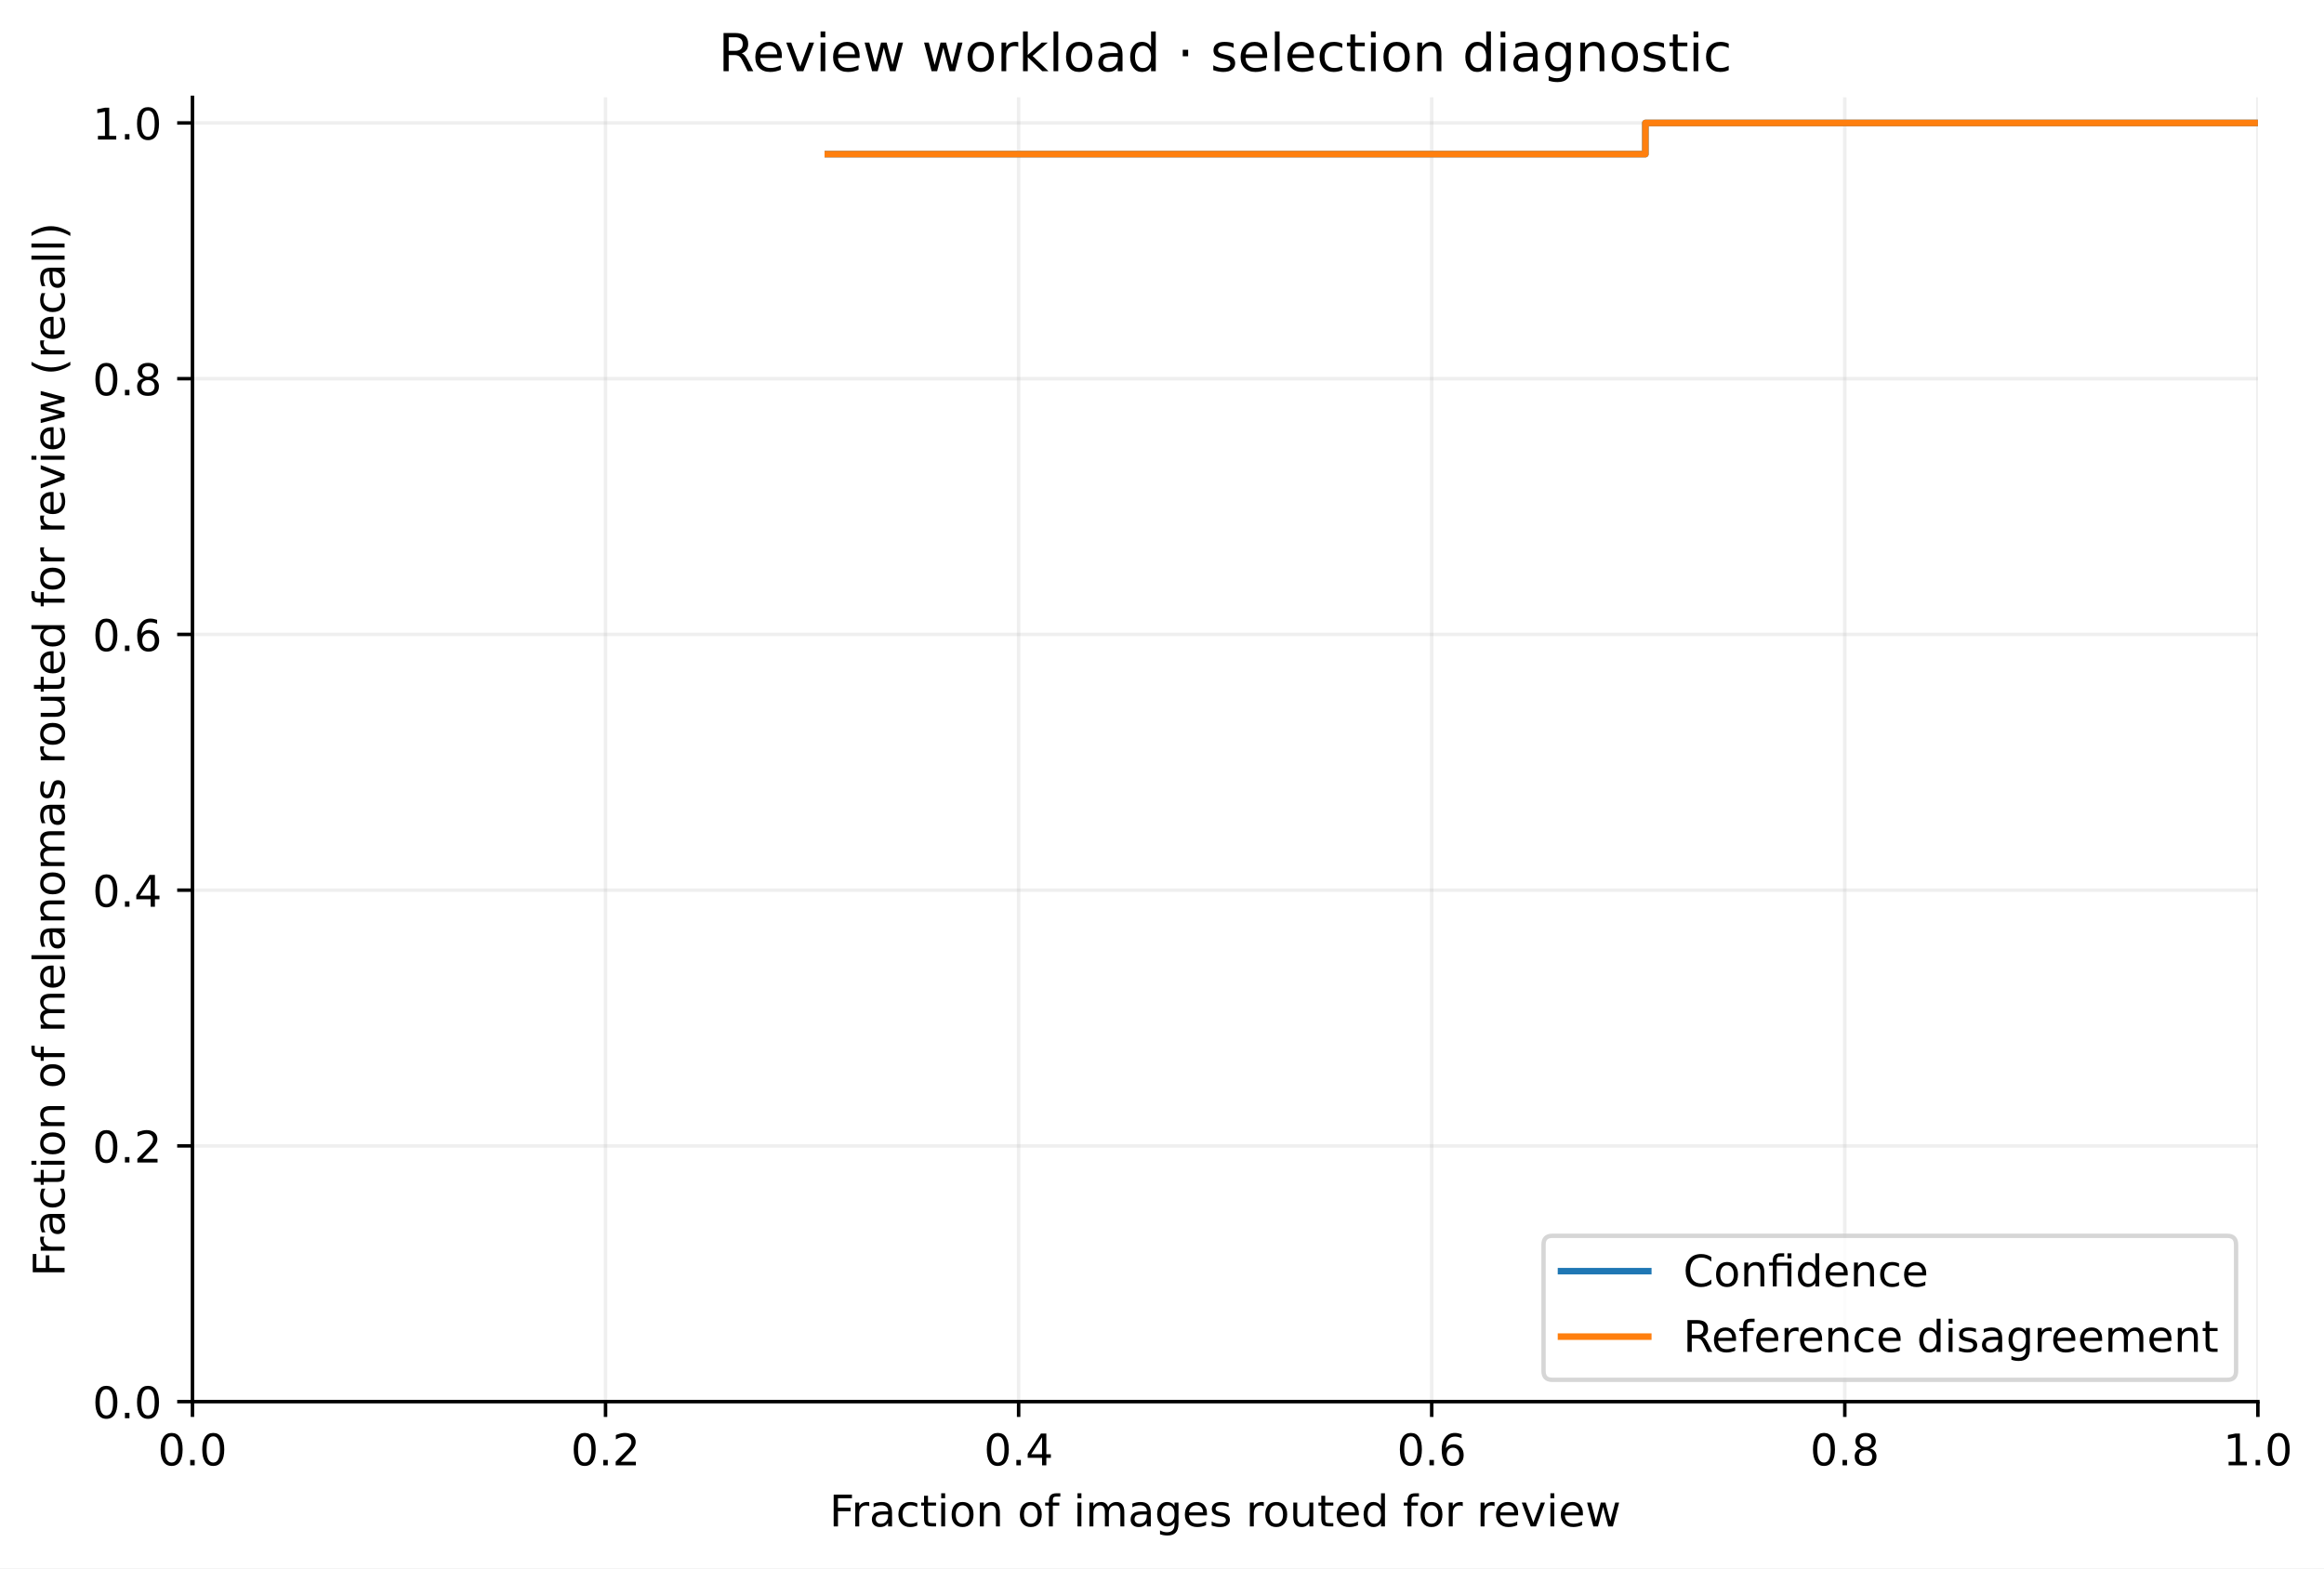
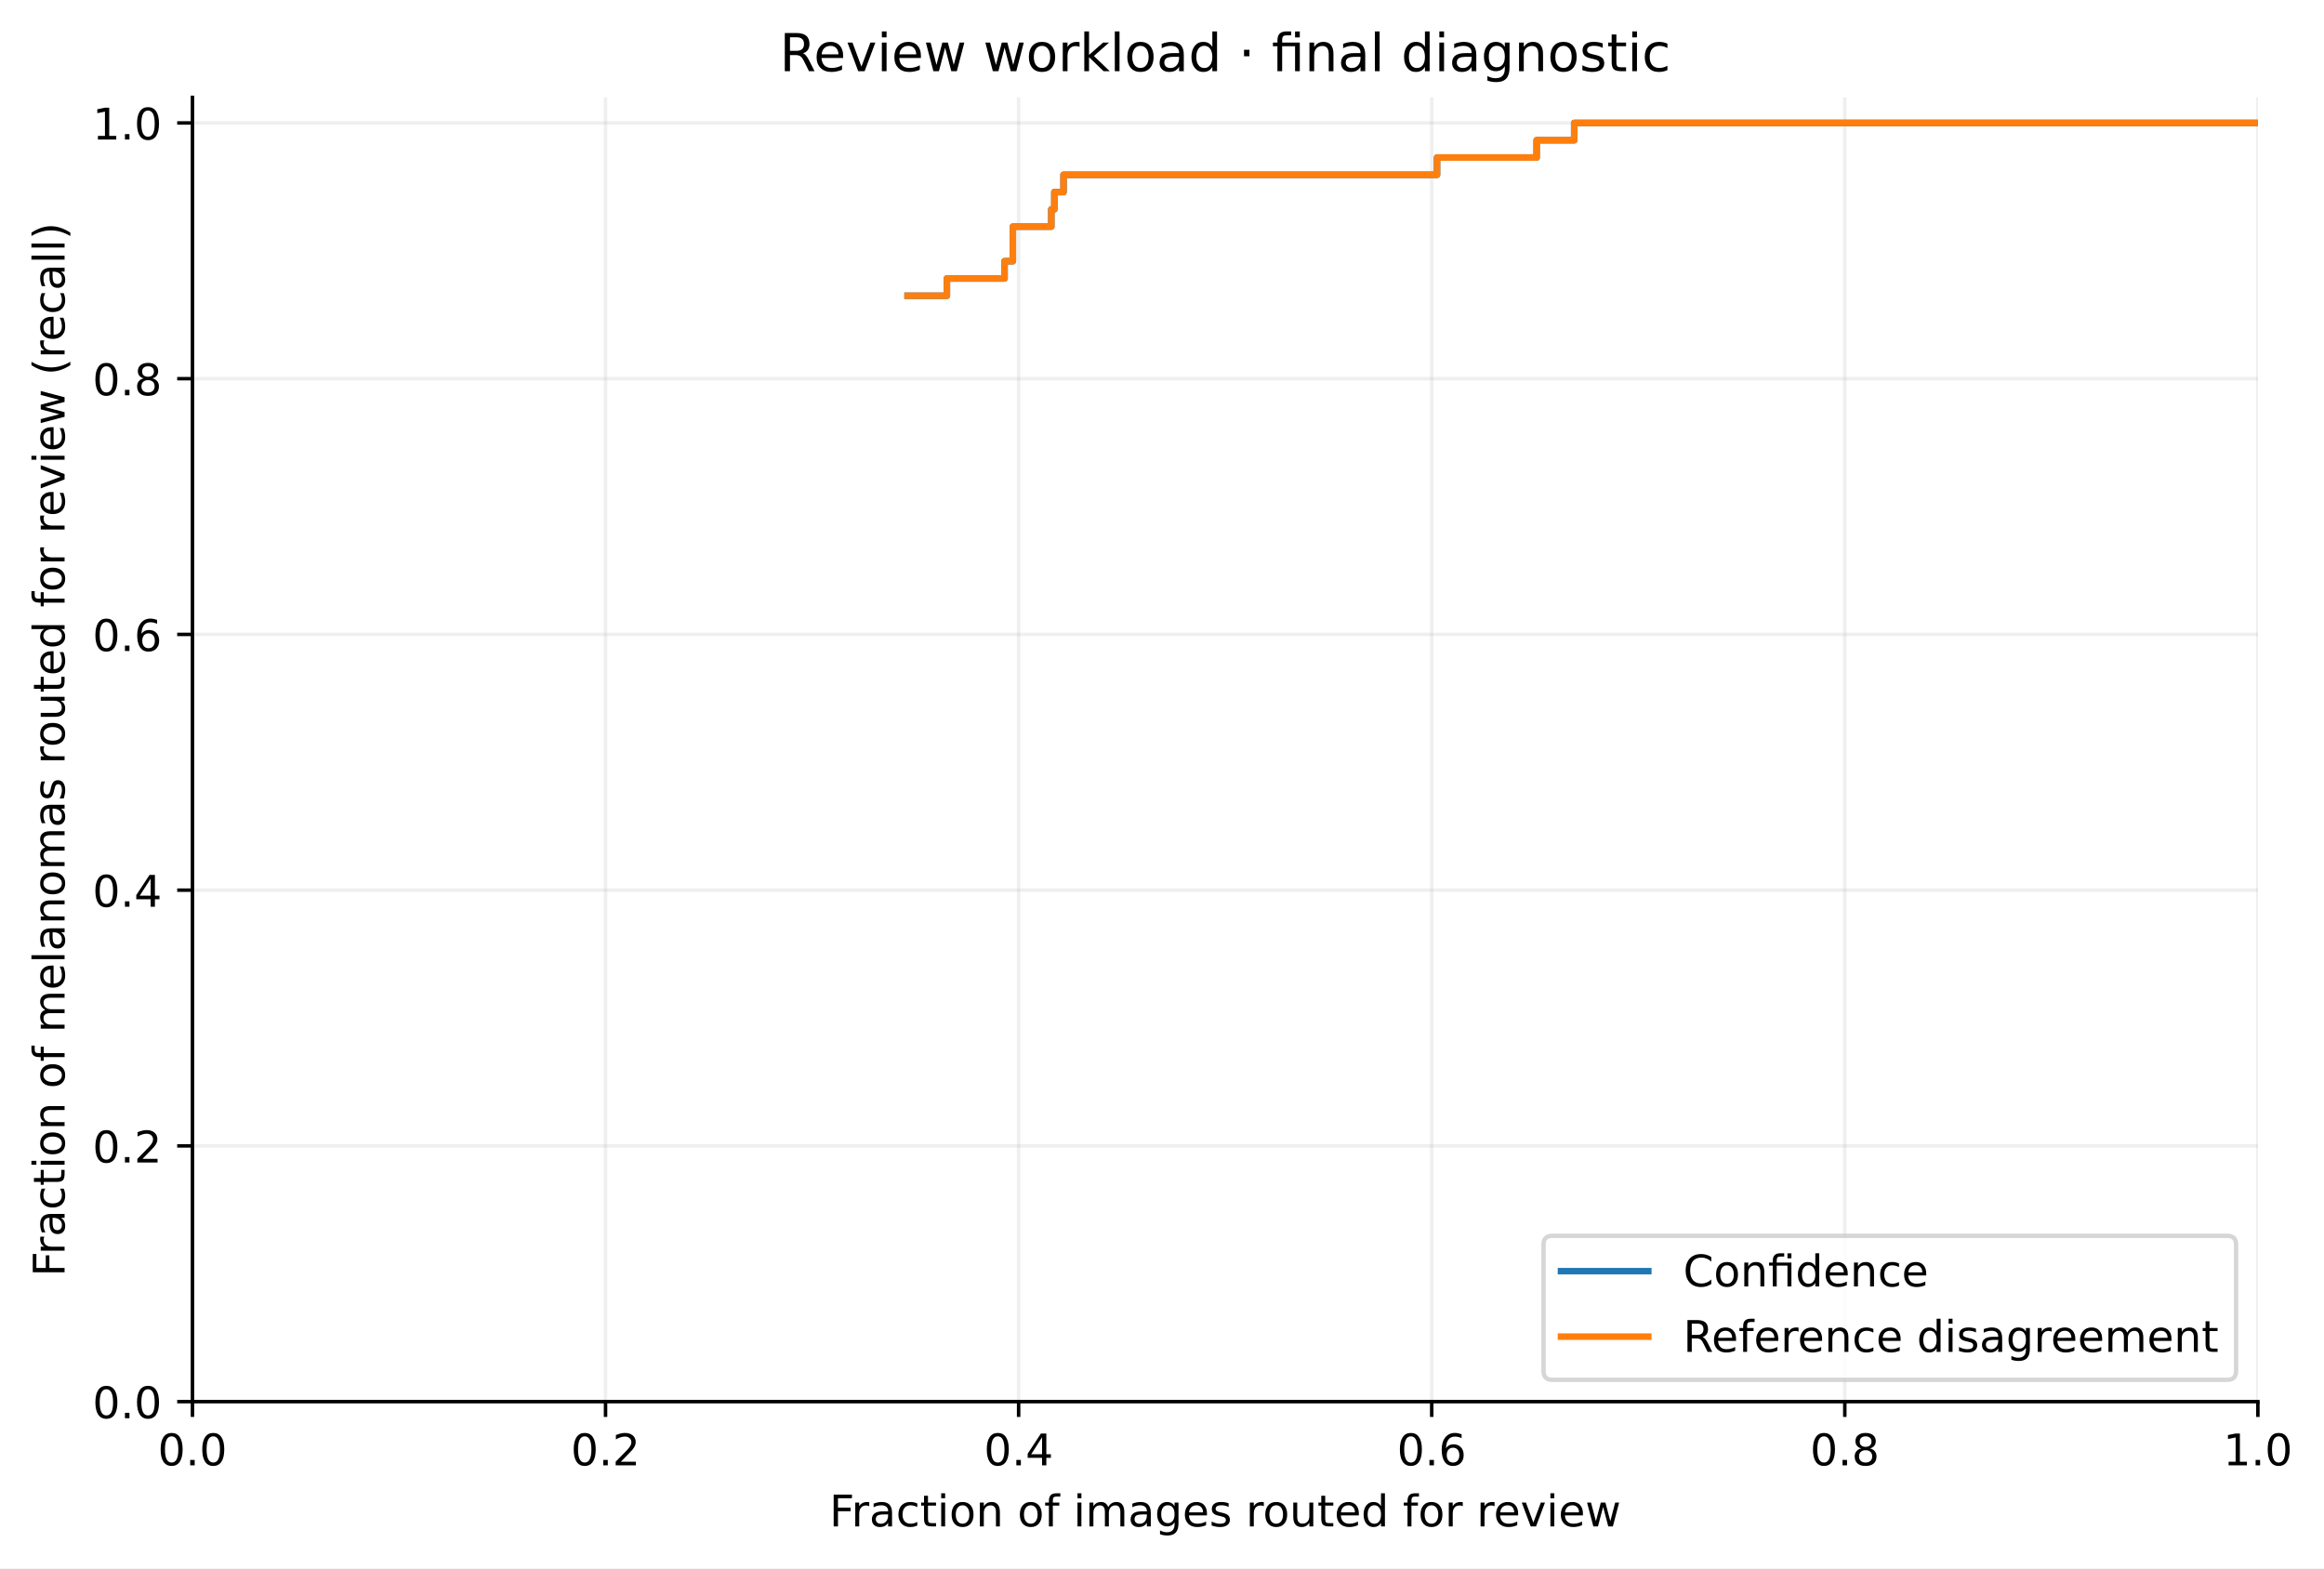
<svg xmlns="http://www.w3.org/2000/svg" xmlns:xlink="http://www.w3.org/1999/xlink" width="532.573pt" height="359.437pt" viewBox="0 0 532.573 359.437" version="1.1">
  <defs>
    <style type="text/css">*{stroke-linejoin: round; stroke-linecap: butt}</style>
  </defs>
  <g id="figure_1">
    <g id="patch_1">
      <path d="M 0 359.437  L 532.573 359.437  L 532.573 0  L 0 0  z " style="fill: #ffffff" />
    </g>
    <g id="axes_1">
      <g id="patch_2">
        <path d="M 44.104 321.236  L 517.422 321.236  L 517.422 22.318  L 44.104 22.318  z " style="fill: #ffffff" />
      </g>
      <g id="matplotlib.axis_1">
        <g id="xtick_1">
          <g id="line2d_1">
-             <path d="M 44.104 321.236  L 44.104 22.318  " clip-path="url(#p754aa98aa4)" style="fill: none; stroke: #b0b0b0; stroke-opacity: 0.2; stroke-width: 0.8; stroke-linecap: square" />
+             <path d="M 44.104 321.236  L 44.104 22.318  " clip-path="url(#p51bff53944)" style="fill: none; stroke: #b0b0b0; stroke-opacity: 0.2; stroke-width: 0.8; stroke-linecap: square" />
          </g>
          <g id="line2d_2">
            <defs>
-               <path id="m0da8459973" d="M 0 0  L 0 3.5  " style="stroke: #000000; stroke-width: 0.8" />
+               <path id="mc8505d8025" d="M 0 0  L 0 3.5  " style="stroke: #000000; stroke-width: 0.8" />
            </defs>
            <g>
-               <use xlink:href="#m0da8459973" x="44.104" y="321.236" style="stroke: #000000; stroke-width: 0.8" />
+               <use xlink:href="#mc8505d8025" x="44.104" y="321.236" style="stroke: #000000; stroke-width: 0.8" />
            </g>
          </g>
          <g id="text_1">
            <g transform="translate(36.15234 335.8334) scale(0.1 -0.1)">
              <defs>
                <path id="DejaVuSans-13" d="M 2034 4250  Q 1547 4250 1301 3770  Q 1056 3291 1056 2328  Q 1056 1369 1301 889  Q 1547 409 2034 409  Q 2525 409 2770 889  Q 3016 1369 3016 2328  Q 3016 3291 2770 3770  Q 2525 4250 2034 4250  z M 2034 4750  Q 2819 4750 3233 4129  Q 3647 3509 3647 2328  Q 3647 1150 3233 529  Q 2819 -91 2034 -91  Q 1250 -91 836 529  Q 422 1150 422 2328  Q 422 3509 836 4129  Q 1250 4750 2034 4750  z " transform="scale(0.015625)" />
                <path id="DejaVuSans-11" d="M 684 794  L 1344 794  L 1344 0  L 684 0  L 684 794  z " transform="scale(0.015625)" />
              </defs>
              <use xlink:href="#DejaVuSans-13" />
              <use xlink:href="#DejaVuSans-11" transform="translate(63.625 0)" />
              <use xlink:href="#DejaVuSans-13" transform="translate(95.40625 0)" />
            </g>
          </g>
        </g>
        <g id="xtick_2">
          <g id="line2d_3">
-             <path d="M 138.767 321.236  L 138.767 22.318  " clip-path="url(#p754aa98aa4)" style="fill: none; stroke: #b0b0b0; stroke-opacity: 0.2; stroke-width: 0.8; stroke-linecap: square" />
+             <path d="M 138.767 321.236  L 138.767 22.318  " clip-path="url(#p51bff53944)" style="fill: none; stroke: #b0b0b0; stroke-opacity: 0.2; stroke-width: 0.8; stroke-linecap: square" />
          </g>
          <g id="line2d_4">
            <g>
-               <use xlink:href="#m0da8459973" x="138.767" y="321.236" style="stroke: #000000; stroke-width: 0.8" />
+               <use xlink:href="#mc8505d8025" x="138.767" y="321.236" style="stroke: #000000; stroke-width: 0.8" />
            </g>
          </g>
          <g id="text_2">
            <g transform="translate(130.8159 335.8334) scale(0.1 -0.1)">
              <defs>
                <path id="DejaVuSans-15" d="M 1228 531  L 3431 531  L 3431 0  L 469 0  L 469 531  Q 828 903 1448 1529  Q 2069 2156 2228 2338  Q 2531 2678 2651 2914  Q 2772 3150 2772 3378  Q 2772 3750 2511 3984  Q 2250 4219 1831 4219  Q 1534 4219 1204 4116  Q 875 4013 500 3803  L 500 4441  Q 881 4594 1212 4672  Q 1544 4750 1819 4750  Q 2544 4750 2975 4387  Q 3406 4025 3406 3419  Q 3406 3131 3298 2873  Q 3191 2616 2906 2266  Q 2828 2175 2409 1742  Q 1991 1309 1228 531  z " transform="scale(0.015625)" />
              </defs>
              <use xlink:href="#DejaVuSans-13" />
              <use xlink:href="#DejaVuSans-11" transform="translate(63.625 0)" />
              <use xlink:href="#DejaVuSans-15" transform="translate(95.40625 0)" />
            </g>
          </g>
        </g>
        <g id="xtick_3">
          <g id="line2d_5">
-             <path d="M 233.431 321.236  L 233.431 22.318  " clip-path="url(#p754aa98aa4)" style="fill: none; stroke: #b0b0b0; stroke-opacity: 0.2; stroke-width: 0.8; stroke-linecap: square" />
+             <path d="M 233.431 321.236  L 233.431 22.318  " clip-path="url(#p51bff53944)" style="fill: none; stroke: #b0b0b0; stroke-opacity: 0.2; stroke-width: 0.8; stroke-linecap: square" />
          </g>
          <g id="line2d_6">
            <g>
-               <use xlink:href="#m0da8459973" x="233.431" y="321.236" style="stroke: #000000; stroke-width: 0.8" />
+               <use xlink:href="#mc8505d8025" x="233.431" y="321.236" style="stroke: #000000; stroke-width: 0.8" />
            </g>
          </g>
          <g id="text_3">
            <g transform="translate(225.4794 335.8334) scale(0.1 -0.1)">
              <defs>
                <path id="DejaVuSans-17" d="M 2419 4116  L 825 1625  L 2419 1625  L 2419 4116  z M 2253 4666  L 3047 4666  L 3047 1625  L 3713 1625  L 3713 1100  L 3047 1100  L 3047 0  L 2419 0  L 2419 1100  L 313 1100  L 313 1709  L 2253 4666  z " transform="scale(0.015625)" />
              </defs>
              <use xlink:href="#DejaVuSans-13" />
              <use xlink:href="#DejaVuSans-11" transform="translate(63.625 0)" />
              <use xlink:href="#DejaVuSans-17" transform="translate(95.40625 0)" />
            </g>
          </g>
        </g>
        <g id="xtick_4">
          <g id="line2d_7">
-             <path d="M 328.094 321.236  L 328.094 22.318  " clip-path="url(#p754aa98aa4)" style="fill: none; stroke: #b0b0b0; stroke-opacity: 0.2; stroke-width: 0.8; stroke-linecap: square" />
+             <path d="M 328.094 321.236  L 328.094 22.318  " clip-path="url(#p51bff53944)" style="fill: none; stroke: #b0b0b0; stroke-opacity: 0.2; stroke-width: 0.8; stroke-linecap: square" />
          </g>
          <g id="line2d_8">
            <g>
-               <use xlink:href="#m0da8459973" x="328.094" y="321.236" style="stroke: #000000; stroke-width: 0.8" />
+               <use xlink:href="#mc8505d8025" x="328.094" y="321.236" style="stroke: #000000; stroke-width: 0.8" />
            </g>
          </g>
          <g id="text_4">
            <g transform="translate(320.1429 335.8334) scale(0.1 -0.1)">
              <defs>
                <path id="DejaVuSans-19" d="M 2113 2584  Q 1688 2584 1439 2293  Q 1191 2003 1191 1497  Q 1191 994 1439 701  Q 1688 409 2113 409  Q 2538 409 2786 701  Q 3034 994 3034 1497  Q 3034 2003 2786 2293  Q 2538 2584 2113 2584  z M 3366 4563  L 3366 3988  Q 3128 4100 2886 4159  Q 2644 4219 2406 4219  Q 1781 4219 1451 3797  Q 1122 3375 1075 2522  Q 1259 2794 1537 2939  Q 1816 3084 2150 3084  Q 2853 3084 3261 2657  Q 3669 2231 3669 1497  Q 3669 778 3244 343  Q 2819 -91 2113 -91  Q 1303 -91 875 529  Q 447 1150 447 2328  Q 447 3434 972 4092  Q 1497 4750 2381 4750  Q 2619 4750 2861 4703  Q 3103 4656 3366 4563  z " transform="scale(0.015625)" />
              </defs>
              <use xlink:href="#DejaVuSans-13" />
              <use xlink:href="#DejaVuSans-11" transform="translate(63.625 0)" />
              <use xlink:href="#DejaVuSans-19" transform="translate(95.40625 0)" />
            </g>
          </g>
        </g>
        <g id="xtick_5">
          <g id="line2d_9">
-             <path d="M 422.758 321.236  L 422.758 22.318  " clip-path="url(#p754aa98aa4)" style="fill: none; stroke: #b0b0b0; stroke-opacity: 0.2; stroke-width: 0.8; stroke-linecap: square" />
+             <path d="M 422.758 321.236  L 422.758 22.318  " clip-path="url(#p51bff53944)" style="fill: none; stroke: #b0b0b0; stroke-opacity: 0.2; stroke-width: 0.8; stroke-linecap: square" />
          </g>
          <g id="line2d_10">
            <g>
-               <use xlink:href="#m0da8459973" x="422.758" y="321.236" style="stroke: #000000; stroke-width: 0.8" />
+               <use xlink:href="#mc8505d8025" x="422.758" y="321.236" style="stroke: #000000; stroke-width: 0.8" />
            </g>
          </g>
          <g id="text_5">
            <g transform="translate(414.8065 335.8334) scale(0.1 -0.1)">
              <defs>
                <path id="DejaVuSans-1b" d="M 2034 2216  Q 1584 2216 1326 1975  Q 1069 1734 1069 1313  Q 1069 891 1326 650  Q 1584 409 2034 409  Q 2484 409 2743 651  Q 3003 894 3003 1313  Q 3003 1734 2745 1975  Q 2488 2216 2034 2216  z M 1403 2484  Q 997 2584 770 2862  Q 544 3141 544 3541  Q 544 4100 942 4425  Q 1341 4750 2034 4750  Q 2731 4750 3128 4425  Q 3525 4100 3525 3541  Q 3525 3141 3298 2862  Q 3072 2584 2669 2484  Q 3125 2378 3379 2068  Q 3634 1759 3634 1313  Q 3634 634 3220 271  Q 2806 -91 2034 -91  Q 1263 -91 848 271  Q 434 634 434 1313  Q 434 1759 690 2068  Q 947 2378 1403 2484  z M 1172 3481  Q 1172 3119 1398 2916  Q 1625 2713 2034 2713  Q 2441 2713 2670 2916  Q 2900 3119 2900 3481  Q 2900 3844 2670 4047  Q 2441 4250 2034 4250  Q 1625 4250 1398 4047  Q 1172 3844 1172 3481  z " transform="scale(0.015625)" />
              </defs>
              <use xlink:href="#DejaVuSans-13" />
              <use xlink:href="#DejaVuSans-11" transform="translate(63.625 0)" />
              <use xlink:href="#DejaVuSans-1b" transform="translate(95.40625 0)" />
            </g>
          </g>
        </g>
        <g id="xtick_6">
          <g id="line2d_11">
-             <path d="M 517.422 321.236  L 517.422 22.318  " clip-path="url(#p754aa98aa4)" style="fill: none; stroke: #b0b0b0; stroke-opacity: 0.2; stroke-width: 0.8; stroke-linecap: square" />
+             <path d="M 517.422 321.236  L 517.422 22.318  " clip-path="url(#p51bff53944)" style="fill: none; stroke: #b0b0b0; stroke-opacity: 0.2; stroke-width: 0.8; stroke-linecap: square" />
          </g>
          <g id="line2d_12">
            <g>
-               <use xlink:href="#m0da8459973" x="517.422" y="321.236" style="stroke: #000000; stroke-width: 0.8" />
+               <use xlink:href="#mc8505d8025" x="517.422" y="321.236" style="stroke: #000000; stroke-width: 0.8" />
            </g>
          </g>
          <g id="text_6">
            <g transform="translate(509.47 335.8334) scale(0.1 -0.1)">
              <defs>
                <path id="DejaVuSans-14" d="M 794 531  L 1825 531  L 1825 4091  L 703 3866  L 703 4441  L 1819 4666  L 2450 4666  L 2450 531  L 3481 531  L 3481 0  L 794 0  L 794 531  z " transform="scale(0.015625)" />
              </defs>
              <use xlink:href="#DejaVuSans-14" />
              <use xlink:href="#DejaVuSans-11" transform="translate(63.625 0)" />
              <use xlink:href="#DejaVuSans-13" transform="translate(95.40625 0)" />
            </g>
          </g>
        </g>
        <g id="text_7">
          <g transform="translate(190.0659 349.8342) scale(0.1 -0.1)">
            <defs>
              <path id="DejaVuSans-29" d="M 628 4666  L 3309 4666  L 3309 4134  L 1259 4134  L 1259 2759  L 3109 2759  L 3109 2228  L 1259 2228  L 1259 0  L 628 0  L 628 4666  z " transform="scale(0.015625)" />
              <path id="DejaVuSans-55" d="M 2631 2963  Q 2534 3019 2420 3045  Q 2306 3072 2169 3072  Q 1681 3072 1420 2755  Q 1159 2438 1159 1844  L 1159 0  L 581 0  L 581 3500  L 1159 3500  L 1159 2956  Q 1341 3275 1631 3429  Q 1922 3584 2338 3584  Q 2397 3584 2469 3576  Q 2541 3569 2628 3553  L 2631 2963  z " transform="scale(0.015625)" />
              <path id="DejaVuSans-44" d="M 2194 1759  Q 1497 1759 1228 1600  Q 959 1441 959 1056  Q 959 750 1161 570  Q 1363 391 1709 391  Q 2188 391 2477 730  Q 2766 1069 2766 1631  L 2766 1759  L 2194 1759  z M 3341 1997  L 3341 0  L 2766 0  L 2766 531  Q 2569 213 2275 61  Q 1981 -91 1556 -91  Q 1019 -91 701 211  Q 384 513 384 1019  Q 384 1609 779 1909  Q 1175 2209 1959 2209  L 2766 2209  L 2766 2266  Q 2766 2663 2505 2880  Q 2244 3097 1772 3097  Q 1472 3097 1187 3025  Q 903 2953 641 2809  L 641 3341  Q 956 3463 1253 3523  Q 1550 3584 1831 3584  Q 2591 3584 2966 3190  Q 3341 2797 3341 1997  z " transform="scale(0.015625)" />
              <path id="DejaVuSans-46" d="M 3122 3366  L 3122 2828  Q 2878 2963 2633 3030  Q 2388 3097 2138 3097  Q 1578 3097 1268 2742  Q 959 2388 959 1747  Q 959 1106 1268 751  Q 1578 397 2138 397  Q 2388 397 2633 464  Q 2878 531 3122 666  L 3122 134  Q 2881 22 2623 -34  Q 2366 -91 2075 -91  Q 1284 -91 818 406  Q 353 903 353 1747  Q 353 2603 823 3093  Q 1294 3584 2113 3584  Q 2378 3584 2631 3529  Q 2884 3475 3122 3366  z " transform="scale(0.015625)" />
              <path id="DejaVuSans-57" d="M 1172 4494  L 1172 3500  L 2356 3500  L 2356 3053  L 1172 3053  L 1172 1153  Q 1172 725 1289 603  Q 1406 481 1766 481  L 2356 481  L 2356 0  L 1766 0  Q 1100 0 847 248  Q 594 497 594 1153  L 594 3053  L 172 3053  L 172 3500  L 594 3500  L 594 4494  L 1172 4494  z " transform="scale(0.015625)" />
              <path id="DejaVuSans-4c" d="M 603 3500  L 1178 3500  L 1178 0  L 603 0  L 603 3500  z M 603 4863  L 1178 4863  L 1178 4134  L 603 4134  L 603 4863  z " transform="scale(0.015625)" />
              <path id="DejaVuSans-52" d="M 1959 3097  Q 1497 3097 1228 2736  Q 959 2375 959 1747  Q 959 1119 1226 758  Q 1494 397 1959 397  Q 2419 397 2687 759  Q 2956 1122 2956 1747  Q 2956 2369 2687 2733  Q 2419 3097 1959 3097  z M 1959 3584  Q 2709 3584 3137 3096  Q 3566 2609 3566 1747  Q 3566 888 3137 398  Q 2709 -91 1959 -91  Q 1206 -91 779 398  Q 353 888 353 1747  Q 353 2609 779 3096  Q 1206 3584 1959 3584  z " transform="scale(0.015625)" />
              <path id="DejaVuSans-51" d="M 3513 2113  L 3513 0  L 2938 0  L 2938 2094  Q 2938 2591 2744 2837  Q 2550 3084 2163 3084  Q 1697 3084 1428 2787  Q 1159 2491 1159 1978  L 1159 0  L 581 0  L 581 3500  L 1159 3500  L 1159 2956  Q 1366 3272 1645 3428  Q 1925 3584 2291 3584  Q 2894 3584 3203 3211  Q 3513 2838 3513 2113  z " transform="scale(0.015625)" />
              <path id="DejaVuSans-3" transform="scale(0.015625)" />
              <path id="DejaVuSans-49" d="M 2375 4863  L 2375 4384  L 1825 4384  Q 1516 4384 1395 4259  Q 1275 4134 1275 3809  L 1275 3500  L 2222 3500  L 2222 3053  L 1275 3053  L 1275 0  L 697 0  L 697 3053  L 147 3053  L 147 3500  L 697 3500  L 697 3744  Q 697 4328 969 4595  Q 1241 4863 1831 4863  L 2375 4863  z " transform="scale(0.015625)" />
              <path id="DejaVuSans-50" d="M 3328 2828  Q 3544 3216 3844 3400  Q 4144 3584 4550 3584  Q 5097 3584 5394 3201  Q 5691 2819 5691 2113  L 5691 0  L 5113 0  L 5113 2094  Q 5113 2597 4934 2840  Q 4756 3084 4391 3084  Q 3944 3084 3684 2787  Q 3425 2491 3425 1978  L 3425 0  L 2847 0  L 2847 2094  Q 2847 2600 2669 2842  Q 2491 3084 2119 3084  Q 1678 3084 1418 2786  Q 1159 2488 1159 1978  L 1159 0  L 581 0  L 581 3500  L 1159 3500  L 1159 2956  Q 1356 3278 1631 3431  Q 1906 3584 2284 3584  Q 2666 3584 2933 3390  Q 3200 3197 3328 2828  z " transform="scale(0.015625)" />
              <path id="DejaVuSans-4a" d="M 2906 1791  Q 2906 2416 2648 2759  Q 2391 3103 1925 3103  Q 1463 3103 1205 2759  Q 947 2416 947 1791  Q 947 1169 1205 825  Q 1463 481 1925 481  Q 2391 481 2648 825  Q 2906 1169 2906 1791  z M 3481 434  Q 3481 -459 3084 -895  Q 2688 -1331 1869 -1331  Q 1566 -1331 1297 -1286  Q 1028 -1241 775 -1147  L 775 -588  Q 1028 -725 1275 -790  Q 1522 -856 1778 -856  Q 2344 -856 2625 -561  Q 2906 -266 2906 331  L 2906 616  Q 2728 306 2450 153  Q 2172 0 1784 0  Q 1141 0 747 490  Q 353 981 353 1791  Q 353 2603 747 3093  Q 1141 3584 1784 3584  Q 2172 3584 2450 3431  Q 2728 3278 2906 2969  L 2906 3500  L 3481 3500  L 3481 434  z " transform="scale(0.015625)" />
              <path id="DejaVuSans-48" d="M 3597 1894  L 3597 1613  L 953 1613  Q 991 1019 1311 708  Q 1631 397 2203 397  Q 2534 397 2845 478  Q 3156 559 3463 722  L 3463 178  Q 3153 47 2828 -22  Q 2503 -91 2169 -91  Q 1331 -91 842 396  Q 353 884 353 1716  Q 353 2575 817 3079  Q 1281 3584 2069 3584  Q 2775 3584 3186 3129  Q 3597 2675 3597 1894  z M 3022 2063  Q 3016 2534 2758 2815  Q 2500 3097 2075 3097  Q 1594 3097 1305 2825  Q 1016 2553 972 2059  L 3022 2063  z " transform="scale(0.015625)" />
              <path id="DejaVuSans-56" d="M 2834 3397  L 2834 2853  Q 2591 2978 2328 3040  Q 2066 3103 1784 3103  Q 1356 3103 1142 2972  Q 928 2841 928 2578  Q 928 2378 1081 2264  Q 1234 2150 1697 2047  L 1894 2003  Q 2506 1872 2764 1633  Q 3022 1394 3022 966  Q 3022 478 2636 193  Q 2250 -91 1575 -91  Q 1294 -91 989 -36  Q 684 19 347 128  L 347 722  Q 666 556 975 473  Q 1284 391 1588 391  Q 1994 391 2212 530  Q 2431 669 2431 922  Q 2431 1156 2273 1281  Q 2116 1406 1581 1522  L 1381 1569  Q 847 1681 609 1914  Q 372 2147 372 2553  Q 372 3047 722 3315  Q 1072 3584 1716 3584  Q 2034 3584 2315 3537  Q 2597 3491 2834 3397  z " transform="scale(0.015625)" />
              <path id="DejaVuSans-58" d="M 544 1381  L 544 3500  L 1119 3500  L 1119 1403  Q 1119 906 1312 657  Q 1506 409 1894 409  Q 2359 409 2629 706  Q 2900 1003 2900 1516  L 2900 3500  L 3475 3500  L 3475 0  L 2900 0  L 2900 538  Q 2691 219 2414 64  Q 2138 -91 1772 -91  Q 1169 -91 856 284  Q 544 659 544 1381  z M 1991 3584  L 1991 3584  z " transform="scale(0.015625)" />
              <path id="DejaVuSans-47" d="M 2906 2969  L 2906 4863  L 3481 4863  L 3481 0  L 2906 0  L 2906 525  Q 2725 213 2448 61  Q 2172 -91 1784 -91  Q 1150 -91 751 415  Q 353 922 353 1747  Q 353 2572 751 3078  Q 1150 3584 1784 3584  Q 2172 3584 2448 3432  Q 2725 3281 2906 2969  z M 947 1747  Q 947 1113 1208 752  Q 1469 391 1925 391  Q 2381 391 2643 752  Q 2906 1113 2906 1747  Q 2906 2381 2643 2742  Q 2381 3103 1925 3103  Q 1469 3103 1208 2742  Q 947 2381 947 1747  z " transform="scale(0.015625)" />
              <path id="DejaVuSans-59" d="M 191 3500  L 800 3500  L 1894 563  L 2988 3500  L 3597 3500  L 2284 0  L 1503 0  L 191 3500  z " transform="scale(0.015625)" />
              <path id="DejaVuSans-5a" d="M 269 3500  L 844 3500  L 1563 769  L 2278 3500  L 2956 3500  L 3675 769  L 4391 3500  L 4966 3500  L 4050 0  L 3372 0  L 2619 2869  L 1863 0  L 1184 0  L 269 3500  z " transform="scale(0.015625)" />
            </defs>
            <use xlink:href="#DejaVuSans-29" />
            <use xlink:href="#DejaVuSans-55" transform="translate(50.23438 0)" />
            <use xlink:href="#DejaVuSans-44" transform="translate(91.34375 0)" />
            <use xlink:href="#DejaVuSans-46" transform="translate(152.625 0)" />
            <use xlink:href="#DejaVuSans-57" transform="translate(207.6094 0)" />
            <use xlink:href="#DejaVuSans-4c" transform="translate(246.8125 0)" />
            <use xlink:href="#DejaVuSans-52" transform="translate(274.5938 0)" />
            <use xlink:href="#DejaVuSans-51" transform="translate(335.7812 0)" />
            <use xlink:href="#DejaVuSans-3" transform="translate(399.1562 0)" />
            <use xlink:href="#DejaVuSans-52" transform="translate(430.9375 0)" />
            <use xlink:href="#DejaVuSans-49" transform="translate(492.125 0)" />
            <use xlink:href="#DejaVuSans-3" transform="translate(527.3281 0)" />
            <use xlink:href="#DejaVuSans-4c" transform="translate(559.1094 0)" />
            <use xlink:href="#DejaVuSans-50" transform="translate(586.8906 0)" />
            <use xlink:href="#DejaVuSans-44" transform="translate(684.2969 0)" />
            <use xlink:href="#DejaVuSans-4a" transform="translate(745.5781 0)" />
            <use xlink:href="#DejaVuSans-48" transform="translate(809.0625 0)" />
            <use xlink:href="#DejaVuSans-56" transform="translate(870.5938 0)" />
            <use xlink:href="#DejaVuSans-3" transform="translate(922.6875 0)" />
            <use xlink:href="#DejaVuSans-55" transform="translate(954.4688 0)" />
            <use xlink:href="#DejaVuSans-52" transform="translate(993.375 0)" />
            <use xlink:href="#DejaVuSans-58" transform="translate(1054.562 0)" />
            <use xlink:href="#DejaVuSans-57" transform="translate(1117.938 0)" />
            <use xlink:href="#DejaVuSans-48" transform="translate(1157.141 0)" />
            <use xlink:href="#DejaVuSans-47" transform="translate(1218.672 0)" />
            <use xlink:href="#DejaVuSans-3" transform="translate(1282.156 0)" />
            <use xlink:href="#DejaVuSans-49" transform="translate(1313.938 0)" />
            <use xlink:href="#DejaVuSans-52" transform="translate(1349.141 0)" />
            <use xlink:href="#DejaVuSans-55" transform="translate(1410.328 0)" />
            <use xlink:href="#DejaVuSans-3" transform="translate(1451.438 0)" />
            <use xlink:href="#DejaVuSans-55" transform="translate(1483.219 0)" />
            <use xlink:href="#DejaVuSans-48" transform="translate(1522.125 0)" />
            <use xlink:href="#DejaVuSans-59" transform="translate(1583.656 0)" />
            <use xlink:href="#DejaVuSans-4c" transform="translate(1642.844 0)" />
            <use xlink:href="#DejaVuSans-48" transform="translate(1670.625 0)" />
            <use xlink:href="#DejaVuSans-5a" transform="translate(1732.156 0)" />
          </g>
        </g>
      </g>
      <g id="matplotlib.axis_2">
        <g id="ytick_1">
          <g id="line2d_13">
-             <path d="M 44.104 321.236  L 517.422 321.236  " clip-path="url(#p754aa98aa4)" style="fill: none; stroke: #b0b0b0; stroke-opacity: 0.2; stroke-width: 0.8; stroke-linecap: square" />
+             <path d="M 44.104 321.236  L 517.422 321.236  " clip-path="url(#p51bff53944)" style="fill: none; stroke: #b0b0b0; stroke-opacity: 0.2; stroke-width: 0.8; stroke-linecap: square" />
          </g>
          <g id="line2d_14">
            <defs>
-               <path id="m36aca53d64" d="M 0 0  L -3.5 0  " style="stroke: #000000; stroke-width: 0.8" />
+               <path id="mbf99cb34f3" d="M 0 0  L -3.5 0  " style="stroke: #000000; stroke-width: 0.8" />
            </defs>
            <g>
-               <use xlink:href="#m36aca53d64" x="44.104" y="321.236" style="stroke: #000000; stroke-width: 0.8" />
+               <use xlink:href="#mbf99cb34f3" x="44.104" y="321.236" style="stroke: #000000; stroke-width: 0.8" />
            </g>
          </g>
          <g id="text_8">
            <g transform="translate(21.20078 325.0346) scale(0.1 -0.1)">
              <use xlink:href="#DejaVuSans-13" />
              <use xlink:href="#DejaVuSans-11" transform="translate(63.625 0)" />
              <use xlink:href="#DejaVuSans-13" transform="translate(95.40625 0)" />
            </g>
          </g>
        </g>
        <g id="ytick_2">
          <g id="line2d_15">
-             <path d="M 44.104 262.624  L 517.422 262.624  " clip-path="url(#p754aa98aa4)" style="fill: none; stroke: #b0b0b0; stroke-opacity: 0.2; stroke-width: 0.8; stroke-linecap: square" />
+             <path d="M 44.104 262.624  L 517.422 262.624  " clip-path="url(#p51bff53944)" style="fill: none; stroke: #b0b0b0; stroke-opacity: 0.2; stroke-width: 0.8; stroke-linecap: square" />
          </g>
          <g id="line2d_16">
            <g>
-               <use xlink:href="#m36aca53d64" x="44.104" y="262.624" style="stroke: #000000; stroke-width: 0.8" />
+               <use xlink:href="#mbf99cb34f3" x="44.104" y="262.624" style="stroke: #000000; stroke-width: 0.8" />
            </g>
          </g>
          <g id="text_9">
            <g transform="translate(21.20078 266.4233) scale(0.1 -0.1)">
              <use xlink:href="#DejaVuSans-13" />
              <use xlink:href="#DejaVuSans-11" transform="translate(63.625 0)" />
              <use xlink:href="#DejaVuSans-15" transform="translate(95.40625 0)" />
            </g>
          </g>
        </g>
        <g id="ytick_3">
          <g id="line2d_17">
-             <path d="M 44.104 204.013  L 517.422 204.013  " clip-path="url(#p754aa98aa4)" style="fill: none; stroke: #b0b0b0; stroke-opacity: 0.2; stroke-width: 0.8; stroke-linecap: square" />
+             <path d="M 44.104 204.013  L 517.422 204.013  " clip-path="url(#p51bff53944)" style="fill: none; stroke: #b0b0b0; stroke-opacity: 0.2; stroke-width: 0.8; stroke-linecap: square" />
          </g>
          <g id="line2d_18">
            <g>
-               <use xlink:href="#m36aca53d64" x="44.104" y="204.013" style="stroke: #000000; stroke-width: 0.8" />
+               <use xlink:href="#mbf99cb34f3" x="44.104" y="204.013" style="stroke: #000000; stroke-width: 0.8" />
            </g>
          </g>
          <g id="text_10">
            <g transform="translate(21.20078 207.812) scale(0.1 -0.1)">
              <use xlink:href="#DejaVuSans-13" />
              <use xlink:href="#DejaVuSans-11" transform="translate(63.625 0)" />
              <use xlink:href="#DejaVuSans-17" transform="translate(95.40625 0)" />
            </g>
          </g>
        </g>
        <g id="ytick_4">
          <g id="line2d_19">
-             <path d="M 44.104 145.402  L 517.422 145.402  " clip-path="url(#p754aa98aa4)" style="fill: none; stroke: #b0b0b0; stroke-opacity: 0.2; stroke-width: 0.8; stroke-linecap: square" />
+             <path d="M 44.104 145.402  L 517.422 145.402  " clip-path="url(#p51bff53944)" style="fill: none; stroke: #b0b0b0; stroke-opacity: 0.2; stroke-width: 0.8; stroke-linecap: square" />
          </g>
          <g id="line2d_20">
            <g>
-               <use xlink:href="#m36aca53d64" x="44.104" y="145.402" style="stroke: #000000; stroke-width: 0.8" />
+               <use xlink:href="#mbf99cb34f3" x="44.104" y="145.402" style="stroke: #000000; stroke-width: 0.8" />
            </g>
          </g>
          <g id="text_11">
            <g transform="translate(21.20078 149.2007) scale(0.1 -0.1)">
              <use xlink:href="#DejaVuSans-13" />
              <use xlink:href="#DejaVuSans-11" transform="translate(63.625 0)" />
              <use xlink:href="#DejaVuSans-19" transform="translate(95.40625 0)" />
            </g>
          </g>
        </g>
        <g id="ytick_5">
          <g id="line2d_21">
-             <path d="M 44.104 86.791  L 517.422 86.791  " clip-path="url(#p754aa98aa4)" style="fill: none; stroke: #b0b0b0; stroke-opacity: 0.2; stroke-width: 0.8; stroke-linecap: square" />
+             <path d="M 44.104 86.791  L 517.422 86.791  " clip-path="url(#p51bff53944)" style="fill: none; stroke: #b0b0b0; stroke-opacity: 0.2; stroke-width: 0.8; stroke-linecap: square" />
          </g>
          <g id="line2d_22">
            <g>
-               <use xlink:href="#m36aca53d64" x="44.104" y="86.791" style="stroke: #000000; stroke-width: 0.8" />
+               <use xlink:href="#mbf99cb34f3" x="44.104" y="86.791" style="stroke: #000000; stroke-width: 0.8" />
            </g>
          </g>
          <g id="text_12">
            <g transform="translate(21.20078 90.58939) scale(0.1 -0.1)">
              <use xlink:href="#DejaVuSans-13" />
              <use xlink:href="#DejaVuSans-11" transform="translate(63.625 0)" />
              <use xlink:href="#DejaVuSans-1b" transform="translate(95.40625 0)" />
            </g>
          </g>
        </g>
        <g id="ytick_6">
          <g id="line2d_23">
-             <path d="M 44.104 28.179  L 517.422 28.179  " clip-path="url(#p754aa98aa4)" style="fill: none; stroke: #b0b0b0; stroke-opacity: 0.2; stroke-width: 0.8; stroke-linecap: square" />
+             <path d="M 44.104 28.179  L 517.422 28.179  " clip-path="url(#p51bff53944)" style="fill: none; stroke: #b0b0b0; stroke-opacity: 0.2; stroke-width: 0.8; stroke-linecap: square" />
          </g>
          <g id="line2d_24">
            <g>
-               <use xlink:href="#m36aca53d64" x="44.104" y="28.179" style="stroke: #000000; stroke-width: 0.8" />
+               <use xlink:href="#mbf99cb34f3" x="44.104" y="28.179" style="stroke: #000000; stroke-width: 0.8" />
            </g>
          </g>
          <g id="text_13">
            <g transform="translate(21.20078 31.97808) scale(0.1 -0.1)">
              <use xlink:href="#DejaVuSans-14" />
              <use xlink:href="#DejaVuSans-11" transform="translate(63.625 0)" />
              <use xlink:href="#DejaVuSans-13" transform="translate(95.40625 0)" />
            </g>
          </g>
        </g>
        <g id="text_14">
          <g transform="translate(14.79844 292.566) rotate(-90) scale(0.1 -0.1)">
            <defs>
              <path id="DejaVuSans-4f" d="M 603 4863  L 1178 4863  L 1178 0  L 603 0  L 603 4863  z " transform="scale(0.015625)" />
              <path id="DejaVuSans-b" d="M 1984 4856  Q 1566 4138 1362 3434  Q 1159 2731 1159 2009  Q 1159 1288 1364 580  Q 1569 -128 1984 -844  L 1484 -844  Q 1016 -109 783 600  Q 550 1309 550 2009  Q 550 2706 781 3412  Q 1013 4119 1484 4856  L 1984 4856  z " transform="scale(0.015625)" />
              <path id="DejaVuSans-c" d="M 513 4856  L 1013 4856  Q 1481 4119 1714 3412  Q 1947 2706 1947 2009  Q 1947 1309 1714 600  Q 1481 -109 1013 -844  L 513 -844  Q 928 -128 1133 580  Q 1338 1288 1338 2009  Q 1338 2731 1133 3434  Q 928 4138 513 4856  z " transform="scale(0.015625)" />
            </defs>
            <use xlink:href="#DejaVuSans-29" />
            <use xlink:href="#DejaVuSans-55" transform="translate(50.23438 0)" />
            <use xlink:href="#DejaVuSans-44" transform="translate(91.34375 0)" />
            <use xlink:href="#DejaVuSans-46" transform="translate(152.625 0)" />
            <use xlink:href="#DejaVuSans-57" transform="translate(207.6094 0)" />
            <use xlink:href="#DejaVuSans-4c" transform="translate(246.8125 0)" />
            <use xlink:href="#DejaVuSans-52" transform="translate(274.5938 0)" />
            <use xlink:href="#DejaVuSans-51" transform="translate(335.7812 0)" />
            <use xlink:href="#DejaVuSans-3" transform="translate(399.1562 0)" />
            <use xlink:href="#DejaVuSans-52" transform="translate(430.9375 0)" />
            <use xlink:href="#DejaVuSans-49" transform="translate(492.125 0)" />
            <use xlink:href="#DejaVuSans-3" transform="translate(527.3281 0)" />
            <use xlink:href="#DejaVuSans-50" transform="translate(559.1094 0)" />
            <use xlink:href="#DejaVuSans-48" transform="translate(656.5156 0)" />
            <use xlink:href="#DejaVuSans-4f" transform="translate(718.0469 0)" />
            <use xlink:href="#DejaVuSans-44" transform="translate(745.8281 0)" />
            <use xlink:href="#DejaVuSans-51" transform="translate(807.1094 0)" />
            <use xlink:href="#DejaVuSans-52" transform="translate(870.4844 0)" />
            <use xlink:href="#DejaVuSans-50" transform="translate(931.6719 0)" />
            <use xlink:href="#DejaVuSans-44" transform="translate(1029.078 0)" />
            <use xlink:href="#DejaVuSans-56" transform="translate(1090.359 0)" />
            <use xlink:href="#DejaVuSans-3" transform="translate(1142.453 0)" />
            <use xlink:href="#DejaVuSans-55" transform="translate(1174.234 0)" />
            <use xlink:href="#DejaVuSans-52" transform="translate(1213.141 0)" />
            <use xlink:href="#DejaVuSans-58" transform="translate(1274.328 0)" />
            <use xlink:href="#DejaVuSans-57" transform="translate(1337.703 0)" />
            <use xlink:href="#DejaVuSans-48" transform="translate(1376.906 0)" />
            <use xlink:href="#DejaVuSans-47" transform="translate(1438.438 0)" />
            <use xlink:href="#DejaVuSans-3" transform="translate(1501.922 0)" />
            <use xlink:href="#DejaVuSans-49" transform="translate(1533.703 0)" />
            <use xlink:href="#DejaVuSans-52" transform="translate(1568.906 0)" />
            <use xlink:href="#DejaVuSans-55" transform="translate(1630.094 0)" />
            <use xlink:href="#DejaVuSans-3" transform="translate(1671.203 0)" />
            <use xlink:href="#DejaVuSans-55" transform="translate(1702.984 0)" />
            <use xlink:href="#DejaVuSans-48" transform="translate(1741.891 0)" />
            <use xlink:href="#DejaVuSans-59" transform="translate(1803.422 0)" />
            <use xlink:href="#DejaVuSans-4c" transform="translate(1862.609 0)" />
            <use xlink:href="#DejaVuSans-48" transform="translate(1890.391 0)" />
            <use xlink:href="#DejaVuSans-5a" transform="translate(1951.922 0)" />
            <use xlink:href="#DejaVuSans-3" transform="translate(2033.703 0)" />
            <use xlink:href="#DejaVuSans-b" transform="translate(2065.484 0)" />
            <use xlink:href="#DejaVuSans-55" transform="translate(2104.5 0)" />
            <use xlink:href="#DejaVuSans-48" transform="translate(2143.406 0)" />
            <use xlink:href="#DejaVuSans-46" transform="translate(2204.938 0)" />
            <use xlink:href="#DejaVuSans-44" transform="translate(2259.922 0)" />
            <use xlink:href="#DejaVuSans-4f" transform="translate(2321.203 0)" />
            <use xlink:href="#DejaVuSans-4f" transform="translate(2348.984 0)" />
            <use xlink:href="#DejaVuSans-c" transform="translate(2376.766 0)" />
          </g>
        </g>
      </g>
      <g id="line2d_25">
-         <path d="M 189.71 35.327  L 377.057 35.327  L 377.057 28.179  L 517.422 28.179  L 517.422 28.179  " clip-path="url(#p754aa98aa4)" style="fill: none; stroke: #1f77b4; stroke-width: 1.5; stroke-linecap: square" />
+         <path d="M 207.983 67.781  L 216.993 67.781  L 216.993 63.821  L 217.093 63.821  L 230.207 63.821  L 230.207 59.861  L 230.308 59.861  L 232.11 59.861  L 232.11 51.941  L 232.21 51.941  L 240.919 51.941  L 240.919 47.98  L 241.019 47.98  L 241.62 47.98  L 241.62 44.02  L 241.72 44.02  L 243.722 44.02  L 243.722 40.06  L 243.822 40.06  L 329.316 40.06  L 329.316 36.1  L 329.416 36.1  L 352.141 36.1  L 352.141 32.139  L 352.241 32.139  L 360.75 32.139  L 360.75 28.179  L 360.85 28.179  L 517.422 28.179  L 517.422 28.179  " clip-path="url(#p51bff53944)" style="fill: none; stroke: #1f77b4; stroke-width: 1.5; stroke-linecap: square" />
      </g>
      <g id="line2d_26">
-         <path d="M 189.71 35.327  L 377.057 35.327  L 377.057 28.179  L 517.422 28.179  L 517.422 28.179  " clip-path="url(#p754aa98aa4)" style="fill: none; stroke: #ff7f0e; stroke-width: 1.5; stroke-linecap: square" />
+         <path d="M 207.983 67.781  L 216.993 67.781  L 216.993 63.821  L 217.093 63.821  L 230.207 63.821  L 230.207 59.861  L 230.308 59.861  L 232.11 59.861  L 232.11 51.941  L 232.21 51.941  L 240.919 51.941  L 240.919 47.98  L 241.019 47.98  L 241.62 47.98  L 241.62 44.02  L 241.72 44.02  L 243.722 44.02  L 243.722 40.06  L 243.822 40.06  L 329.316 40.06  L 329.316 36.1  L 329.416 36.1  L 352.141 36.1  L 352.141 32.139  L 352.241 32.139  L 360.75 32.139  L 360.75 28.179  L 360.85 28.179  L 517.422 28.179  L 517.422 28.179  " clip-path="url(#p51bff53944)" style="fill: none; stroke: #ff7f0e; stroke-width: 1.5; stroke-linecap: square" />
      </g>
      <g id="patch_3">
        <path d="M 44.104 321.236  L 44.104 22.318  " style="fill: none; stroke: #000000; stroke-width: 0.8; stroke-linejoin: miter; stroke-linecap: square" />
      </g>
      <g id="patch_4">
        <path d="M 44.104 321.236  L 517.422 321.236  " style="fill: none; stroke: #000000; stroke-width: 0.8; stroke-linejoin: miter; stroke-linecap: square" />
      </g>
      <g id="text_15">
-         <g transform="translate(164.629 16.31812) scale(0.12 -0.12)">
+         <g transform="translate(178.6718 16.31812) scale(0.12 -0.12)">
          <defs>
            <path id="DejaVuSans-35" d="M 2841 2188  Q 3044 2119 3236 1894  Q 3428 1669 3622 1275  L 4263 0  L 3584 0  L 2988 1197  Q 2756 1666 2539 1819  Q 2322 1972 1947 1972  L 1259 1972  L 1259 0  L 628 0  L 628 4666  L 2053 4666  Q 2853 4666 3247 4331  Q 3641 3997 3641 3322  Q 3641 2881 3436 2590  Q 3231 2300 2841 2188  z M 1259 4147  L 1259 2491  L 2053 2491  Q 2509 2491 2742 2702  Q 2975 2913 2975 3322  Q 2975 3731 2742 3939  Q 2509 4147 2053 4147  L 1259 4147  z " transform="scale(0.015625)" />
            <path id="DejaVuSans-4e" d="M 581 4863  L 1159 4863  L 1159 1991  L 2875 3500  L 3609 3500  L 1753 1863  L 3688 0  L 2938 0  L 1159 1709  L 1159 0  L 581 0  L 581 4863  z " transform="scale(0.015625)" />
            <path id="DejaVuSans-79" d="M 684 2619  L 1344 2619  L 1344 1825  L 684 1825  L 684 2619  z " transform="scale(0.015625)" />
+             <path id="DejaVuSans-13af" d="M 3431 3500  L 3431 0  L 2853 0  L 2853 3053  L 1275 3053  L 1275 0  L 697 0  L 697 3053  L 147 3053  L 147 3500  L 697 3500  L 697 3744  Q 697 4316 967 4589  Q 1238 4863 1797 4863  L 2375 4863  L 2375 4384  L 1825 4384  Q 1516 4384 1395 4259  Q 1275 4134 1275 3809  L 1275 3500  L 3431 3500  z M 2853 4856  L 3431 4856  L 3431 4128  L 2853 4128  L 2853 4856  z " transform="scale(0.015625)" />
          </defs>
          <use xlink:href="#DejaVuSans-35" />
          <use xlink:href="#DejaVuSans-48" transform="translate(65 0)" />
          <use xlink:href="#DejaVuSans-59" transform="translate(126.5312 0)" />
          <use xlink:href="#DejaVuSans-4c" transform="translate(185.7188 0)" />
          <use xlink:href="#DejaVuSans-48" transform="translate(213.5 0)" />
          <use xlink:href="#DejaVuSans-5a" transform="translate(275.0312 0)" />
          <use xlink:href="#DejaVuSans-3" transform="translate(356.8125 0)" />
          <use xlink:href="#DejaVuSans-5a" transform="translate(388.5938 0)" />
          <use xlink:href="#DejaVuSans-52" transform="translate(470.375 0)" />
          <use xlink:href="#DejaVuSans-55" transform="translate(531.5625 0)" />
          <use xlink:href="#DejaVuSans-4e" transform="translate(572.6719 0)" />
          <use xlink:href="#DejaVuSans-4f" transform="translate(630.5781 0)" />
          <use xlink:href="#DejaVuSans-52" transform="translate(658.3594 0)" />
          <use xlink:href="#DejaVuSans-44" transform="translate(719.5469 0)" />
          <use xlink:href="#DejaVuSans-47" transform="translate(780.8281 0)" />
          <use xlink:href="#DejaVuSans-3" transform="translate(844.3125 0)" />
          <use xlink:href="#DejaVuSans-79" transform="translate(876.0938 0)" />
          <use xlink:href="#DejaVuSans-3" transform="translate(907.875 0)" />
-           <use xlink:href="#DejaVuSans-56" transform="translate(939.6562 0)" />
-           <use xlink:href="#DejaVuSans-48" transform="translate(991.75 0)" />
-           <use xlink:href="#DejaVuSans-4f" transform="translate(1053.281 0)" />
-           <use xlink:href="#DejaVuSans-48" transform="translate(1081.062 0)" />
-           <use xlink:href="#DejaVuSans-46" transform="translate(1142.594 0)" />
-           <use xlink:href="#DejaVuSans-57" transform="translate(1197.578 0)" />
-           <use xlink:href="#DejaVuSans-4c" transform="translate(1236.781 0)" />
-           <use xlink:href="#DejaVuSans-52" transform="translate(1264.562 0)" />
-           <use xlink:href="#DejaVuSans-51" transform="translate(1325.75 0)" />
-           <use xlink:href="#DejaVuSans-3" transform="translate(1389.125 0)" />
-           <use xlink:href="#DejaVuSans-47" transform="translate(1420.906 0)" />
-           <use xlink:href="#DejaVuSans-4c" transform="translate(1484.391 0)" />
-           <use xlink:href="#DejaVuSans-44" transform="translate(1512.172 0)" />
-           <use xlink:href="#DejaVuSans-4a" transform="translate(1573.453 0)" />
-           <use xlink:href="#DejaVuSans-51" transform="translate(1636.938 0)" />
-           <use xlink:href="#DejaVuSans-52" transform="translate(1700.312 0)" />
-           <use xlink:href="#DejaVuSans-56" transform="translate(1761.5 0)" />
-           <use xlink:href="#DejaVuSans-57" transform="translate(1813.594 0)" />
-           <use xlink:href="#DejaVuSans-4c" transform="translate(1852.797 0)" />
-           <use xlink:href="#DejaVuSans-46" transform="translate(1880.578 0)" />
+           <use xlink:href="#DejaVuSans-13af" transform="translate(939.6562 0)" />
+           <use xlink:href="#DejaVuSans-51" transform="translate(1002.641 0)" />
+           <use xlink:href="#DejaVuSans-44" transform="translate(1066.016 0)" />
+           <use xlink:href="#DejaVuSans-4f" transform="translate(1127.297 0)" />
+           <use xlink:href="#DejaVuSans-3" transform="translate(1155.078 0)" />
+           <use xlink:href="#DejaVuSans-47" transform="translate(1186.859 0)" />
+           <use xlink:href="#DejaVuSans-4c" transform="translate(1250.344 0)" />
+           <use xlink:href="#DejaVuSans-44" transform="translate(1278.125 0)" />
+           <use xlink:href="#DejaVuSans-4a" transform="translate(1339.406 0)" />
+           <use xlink:href="#DejaVuSans-51" transform="translate(1402.891 0)" />
+           <use xlink:href="#DejaVuSans-52" transform="translate(1466.266 0)" />
+           <use xlink:href="#DejaVuSans-56" transform="translate(1527.453 0)" />
+           <use xlink:href="#DejaVuSans-57" transform="translate(1579.547 0)" />
+           <use xlink:href="#DejaVuSans-4c" transform="translate(1618.75 0)" />
+           <use xlink:href="#DejaVuSans-46" transform="translate(1646.531 0)" />
        </g>
      </g>
      <g id="legend_1">
        <g id="patch_5">
          <path d="M 355.723 316.236  L 510.422 316.236  Q 512.422 316.236 512.422 314.236  L 512.422 285.234  Q 512.422 283.234 510.422 283.234  L 355.723 283.234  Q 353.723 283.234 353.723 285.234  L 353.723 314.236  Q 353.723 316.236 355.723 316.236  z " style="fill: #ffffff; opacity: 0.8; stroke: #cccccc; stroke-linejoin: miter" />
        </g>
        <g id="line2d_27">
          <path d="M 357.723 291.333  L 367.723 291.333  L 367.723 291.333  L 377.723 291.333  L 377.723 291.333  " style="fill: none; stroke: #1f77b4; stroke-width: 1.5; stroke-linecap: square" />
        </g>
        <g id="text_16">
          <g transform="translate(385.7231 294.8327) scale(0.1 -0.1)">
            <defs>
              <path id="DejaVuSans-26" d="M 4122 4306  L 4122 3641  Q 3803 3938 3442 4084  Q 3081 4231 2675 4231  Q 1875 4231 1450 3742  Q 1025 3253 1025 2328  Q 1025 1406 1450 917  Q 1875 428 2675 428  Q 3081 428 3442 575  Q 3803 722 4122 1019  L 4122 359  Q 3791 134 3420 21  Q 3050 -91 2638 -91  Q 1578 -91 968 557  Q 359 1206 359 2328  Q 359 3453 968 4101  Q 1578 4750 2638 4750  Q 3056 4750 3426 4639  Q 3797 4528 4122 4306  z " transform="scale(0.015625)" />
-               <path id="DejaVuSans-13af" d="M 3431 3500  L 3431 0  L 2853 0  L 2853 3053  L 1275 3053  L 1275 0  L 697 0  L 697 3053  L 147 3053  L 147 3500  L 697 3500  L 697 3744  Q 697 4316 967 4589  Q 1238 4863 1797 4863  L 2375 4863  L 2375 4384  L 1825 4384  Q 1516 4384 1395 4259  Q 1275 4134 1275 3809  L 1275 3500  L 3431 3500  z M 2853 4856  L 3431 4856  L 3431 4128  L 2853 4128  L 2853 4856  z " transform="scale(0.015625)" />
            </defs>
            <use xlink:href="#DejaVuSans-26" />
            <use xlink:href="#DejaVuSans-52" transform="translate(69.82812 0)" />
            <use xlink:href="#DejaVuSans-51" transform="translate(131.0156 0)" />
            <use xlink:href="#DejaVuSans-13af" transform="translate(194.3906 0)" />
            <use xlink:href="#DejaVuSans-47" transform="translate(257.375 0)" />
            <use xlink:href="#DejaVuSans-48" transform="translate(320.8594 0)" />
            <use xlink:href="#DejaVuSans-51" transform="translate(382.3906 0)" />
            <use xlink:href="#DejaVuSans-46" transform="translate(445.7656 0)" />
            <use xlink:href="#DejaVuSans-48" transform="translate(500.75 0)" />
          </g>
        </g>
        <g id="line2d_28">
          <path d="M 357.723 306.333  L 367.723 306.333  L 367.723 306.333  L 377.723 306.333  L 377.723 306.333  " style="fill: none; stroke: #ff7f0e; stroke-width: 1.5; stroke-linecap: square" />
        </g>
        <g id="text_17">
          <g transform="translate(385.7231 309.8334) scale(0.1 -0.1)">
            <use xlink:href="#DejaVuSans-35" />
            <use xlink:href="#DejaVuSans-48" transform="translate(65 0)" />
            <use xlink:href="#DejaVuSans-49" transform="translate(126.5312 0)" />
            <use xlink:href="#DejaVuSans-48" transform="translate(161.7344 0)" />
            <use xlink:href="#DejaVuSans-55" transform="translate(223.2656 0)" />
            <use xlink:href="#DejaVuSans-48" transform="translate(262.1719 0)" />
            <use xlink:href="#DejaVuSans-51" transform="translate(323.7031 0)" />
            <use xlink:href="#DejaVuSans-46" transform="translate(387.0781 0)" />
            <use xlink:href="#DejaVuSans-48" transform="translate(442.0625 0)" />
            <use xlink:href="#DejaVuSans-3" transform="translate(503.5938 0)" />
            <use xlink:href="#DejaVuSans-47" transform="translate(535.375 0)" />
            <use xlink:href="#DejaVuSans-4c" transform="translate(598.8594 0)" />
            <use xlink:href="#DejaVuSans-56" transform="translate(626.6406 0)" />
            <use xlink:href="#DejaVuSans-44" transform="translate(678.7344 0)" />
            <use xlink:href="#DejaVuSans-4a" transform="translate(740.0156 0)" />
            <use xlink:href="#DejaVuSans-55" transform="translate(803.5 0)" />
            <use xlink:href="#DejaVuSans-48" transform="translate(842.4062 0)" />
            <use xlink:href="#DejaVuSans-48" transform="translate(903.9375 0)" />
            <use xlink:href="#DejaVuSans-50" transform="translate(965.4688 0)" />
            <use xlink:href="#DejaVuSans-48" transform="translate(1062.875 0)" />
            <use xlink:href="#DejaVuSans-51" transform="translate(1124.406 0)" />
            <use xlink:href="#DejaVuSans-57" transform="translate(1187.781 0)" />
          </g>
        </g>
      </g>
    </g>
  </g>
  <defs>
-     <clipPath id="p754aa98aa4">
+     <clipPath id="p51bff53944">
      <rect x="44.104" y="22.318" width="473.318" height="298.918" />
    </clipPath>
  </defs>
</svg>
